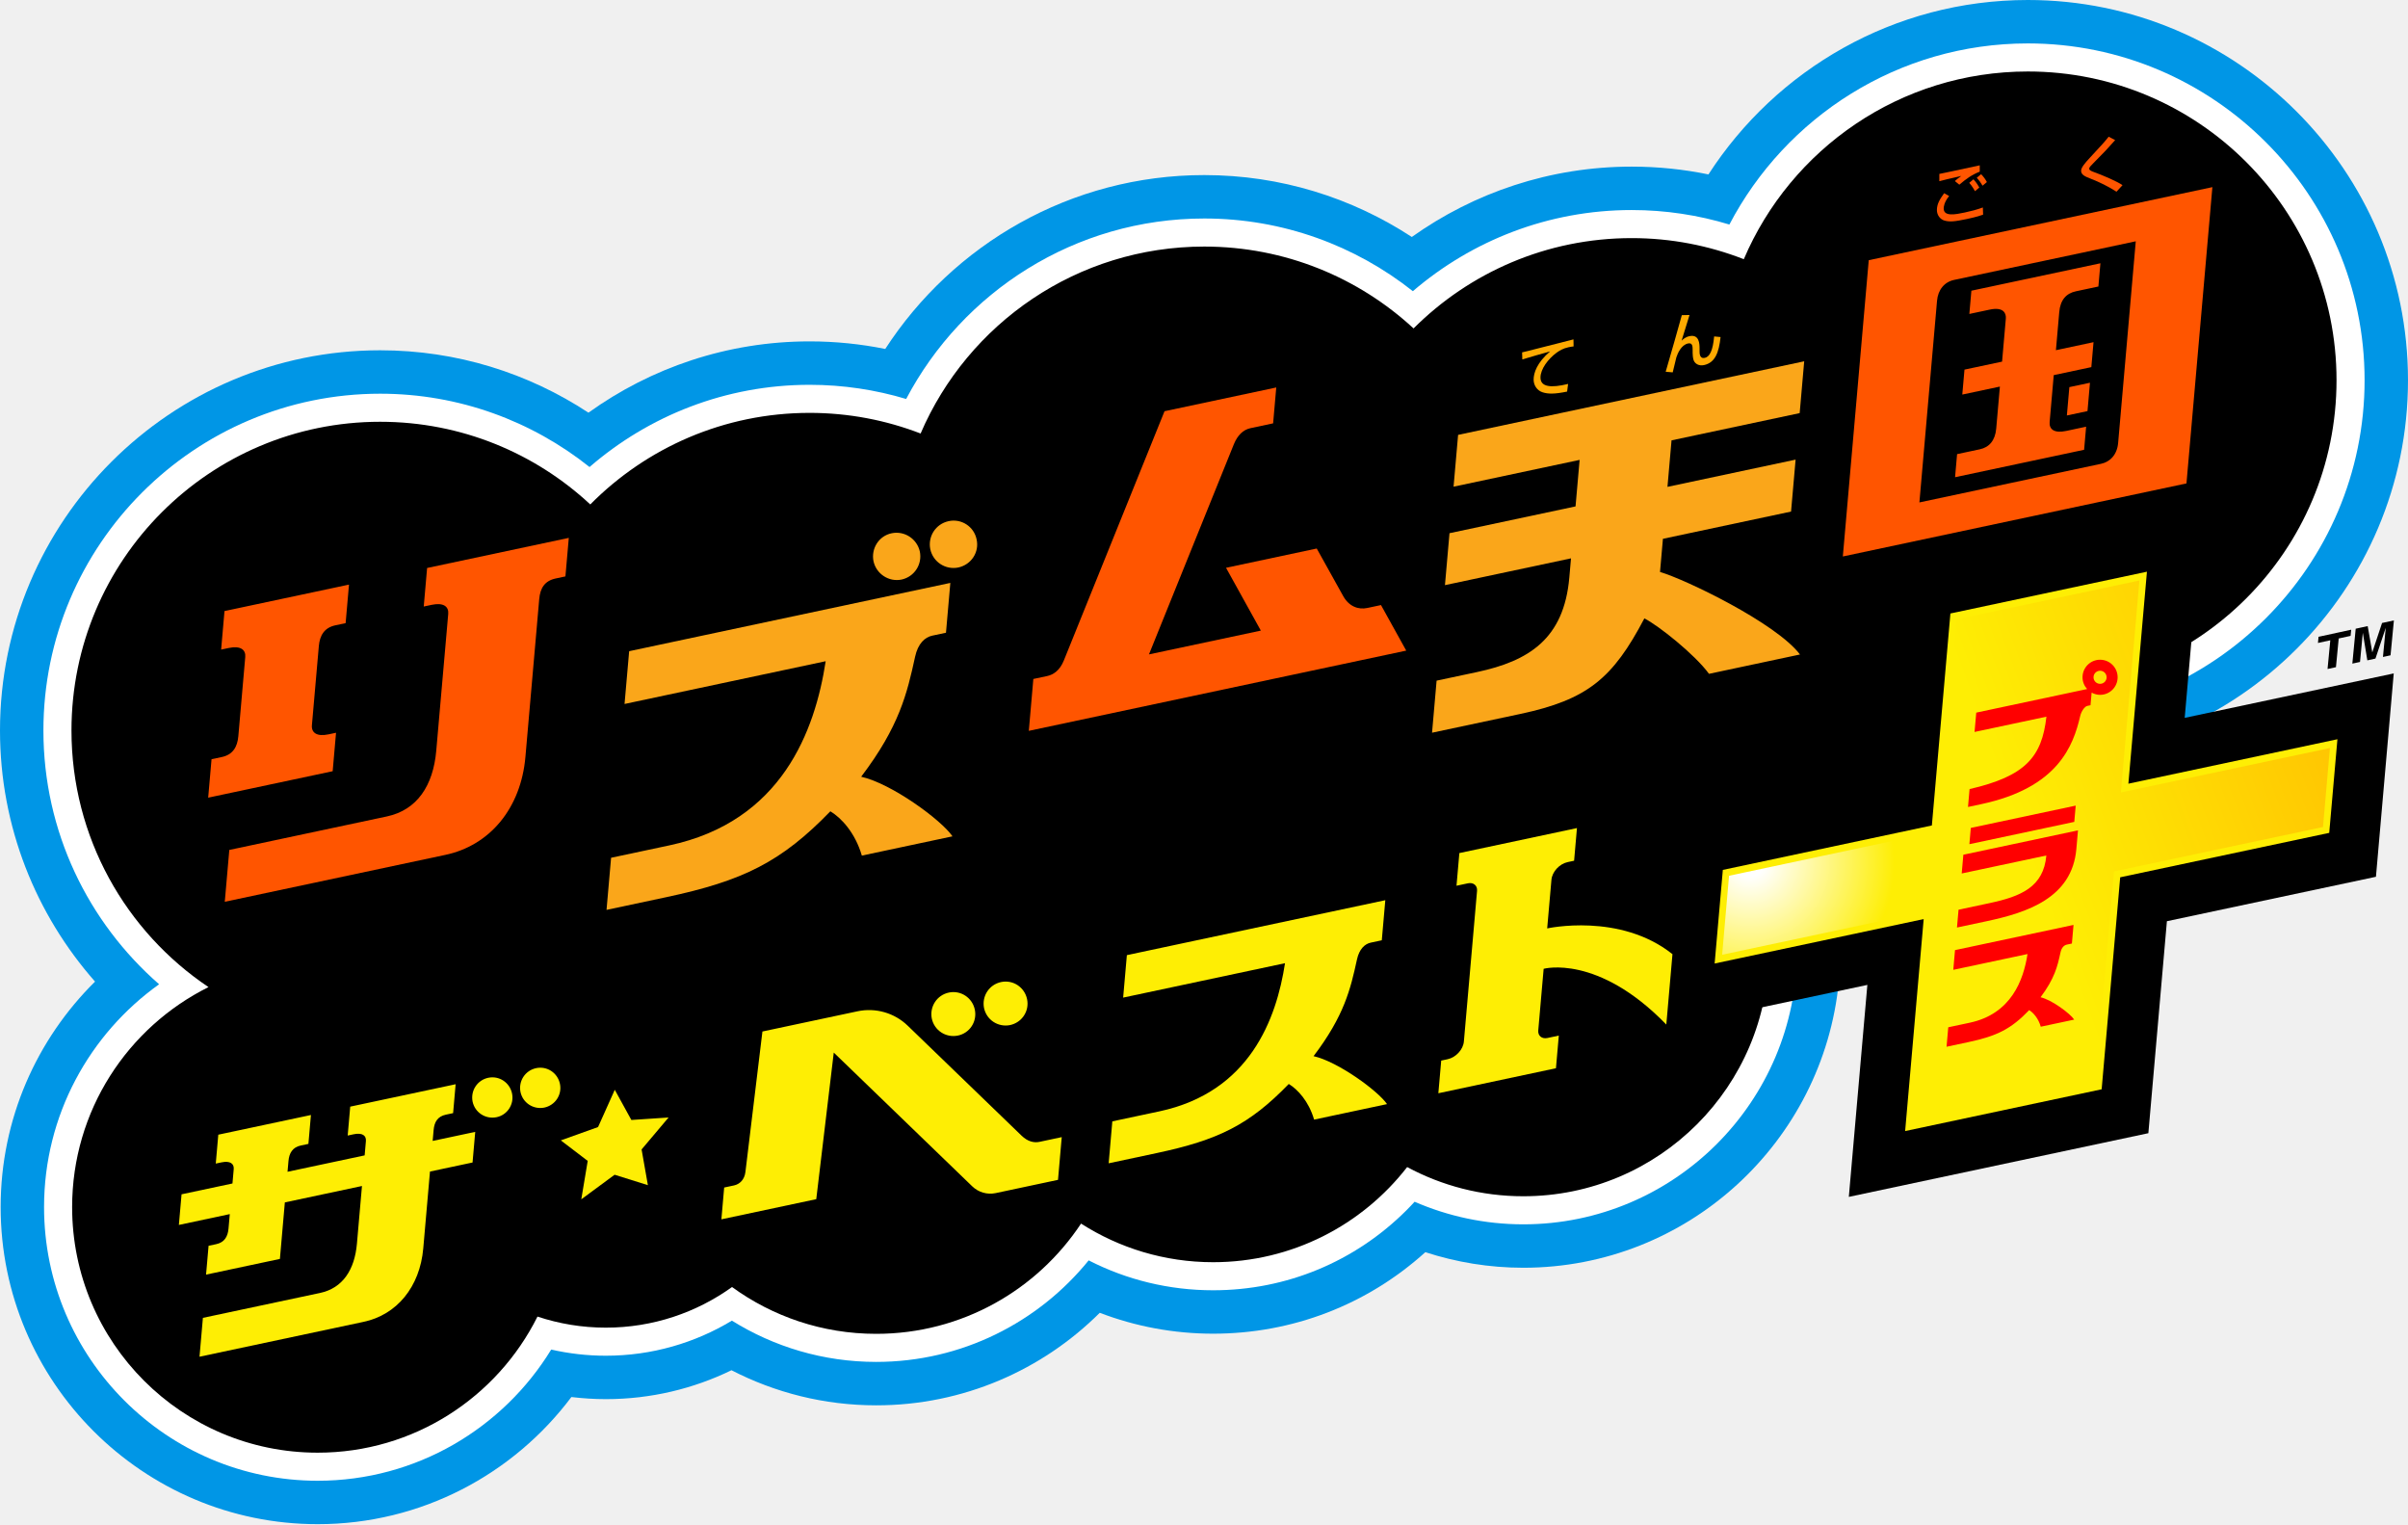
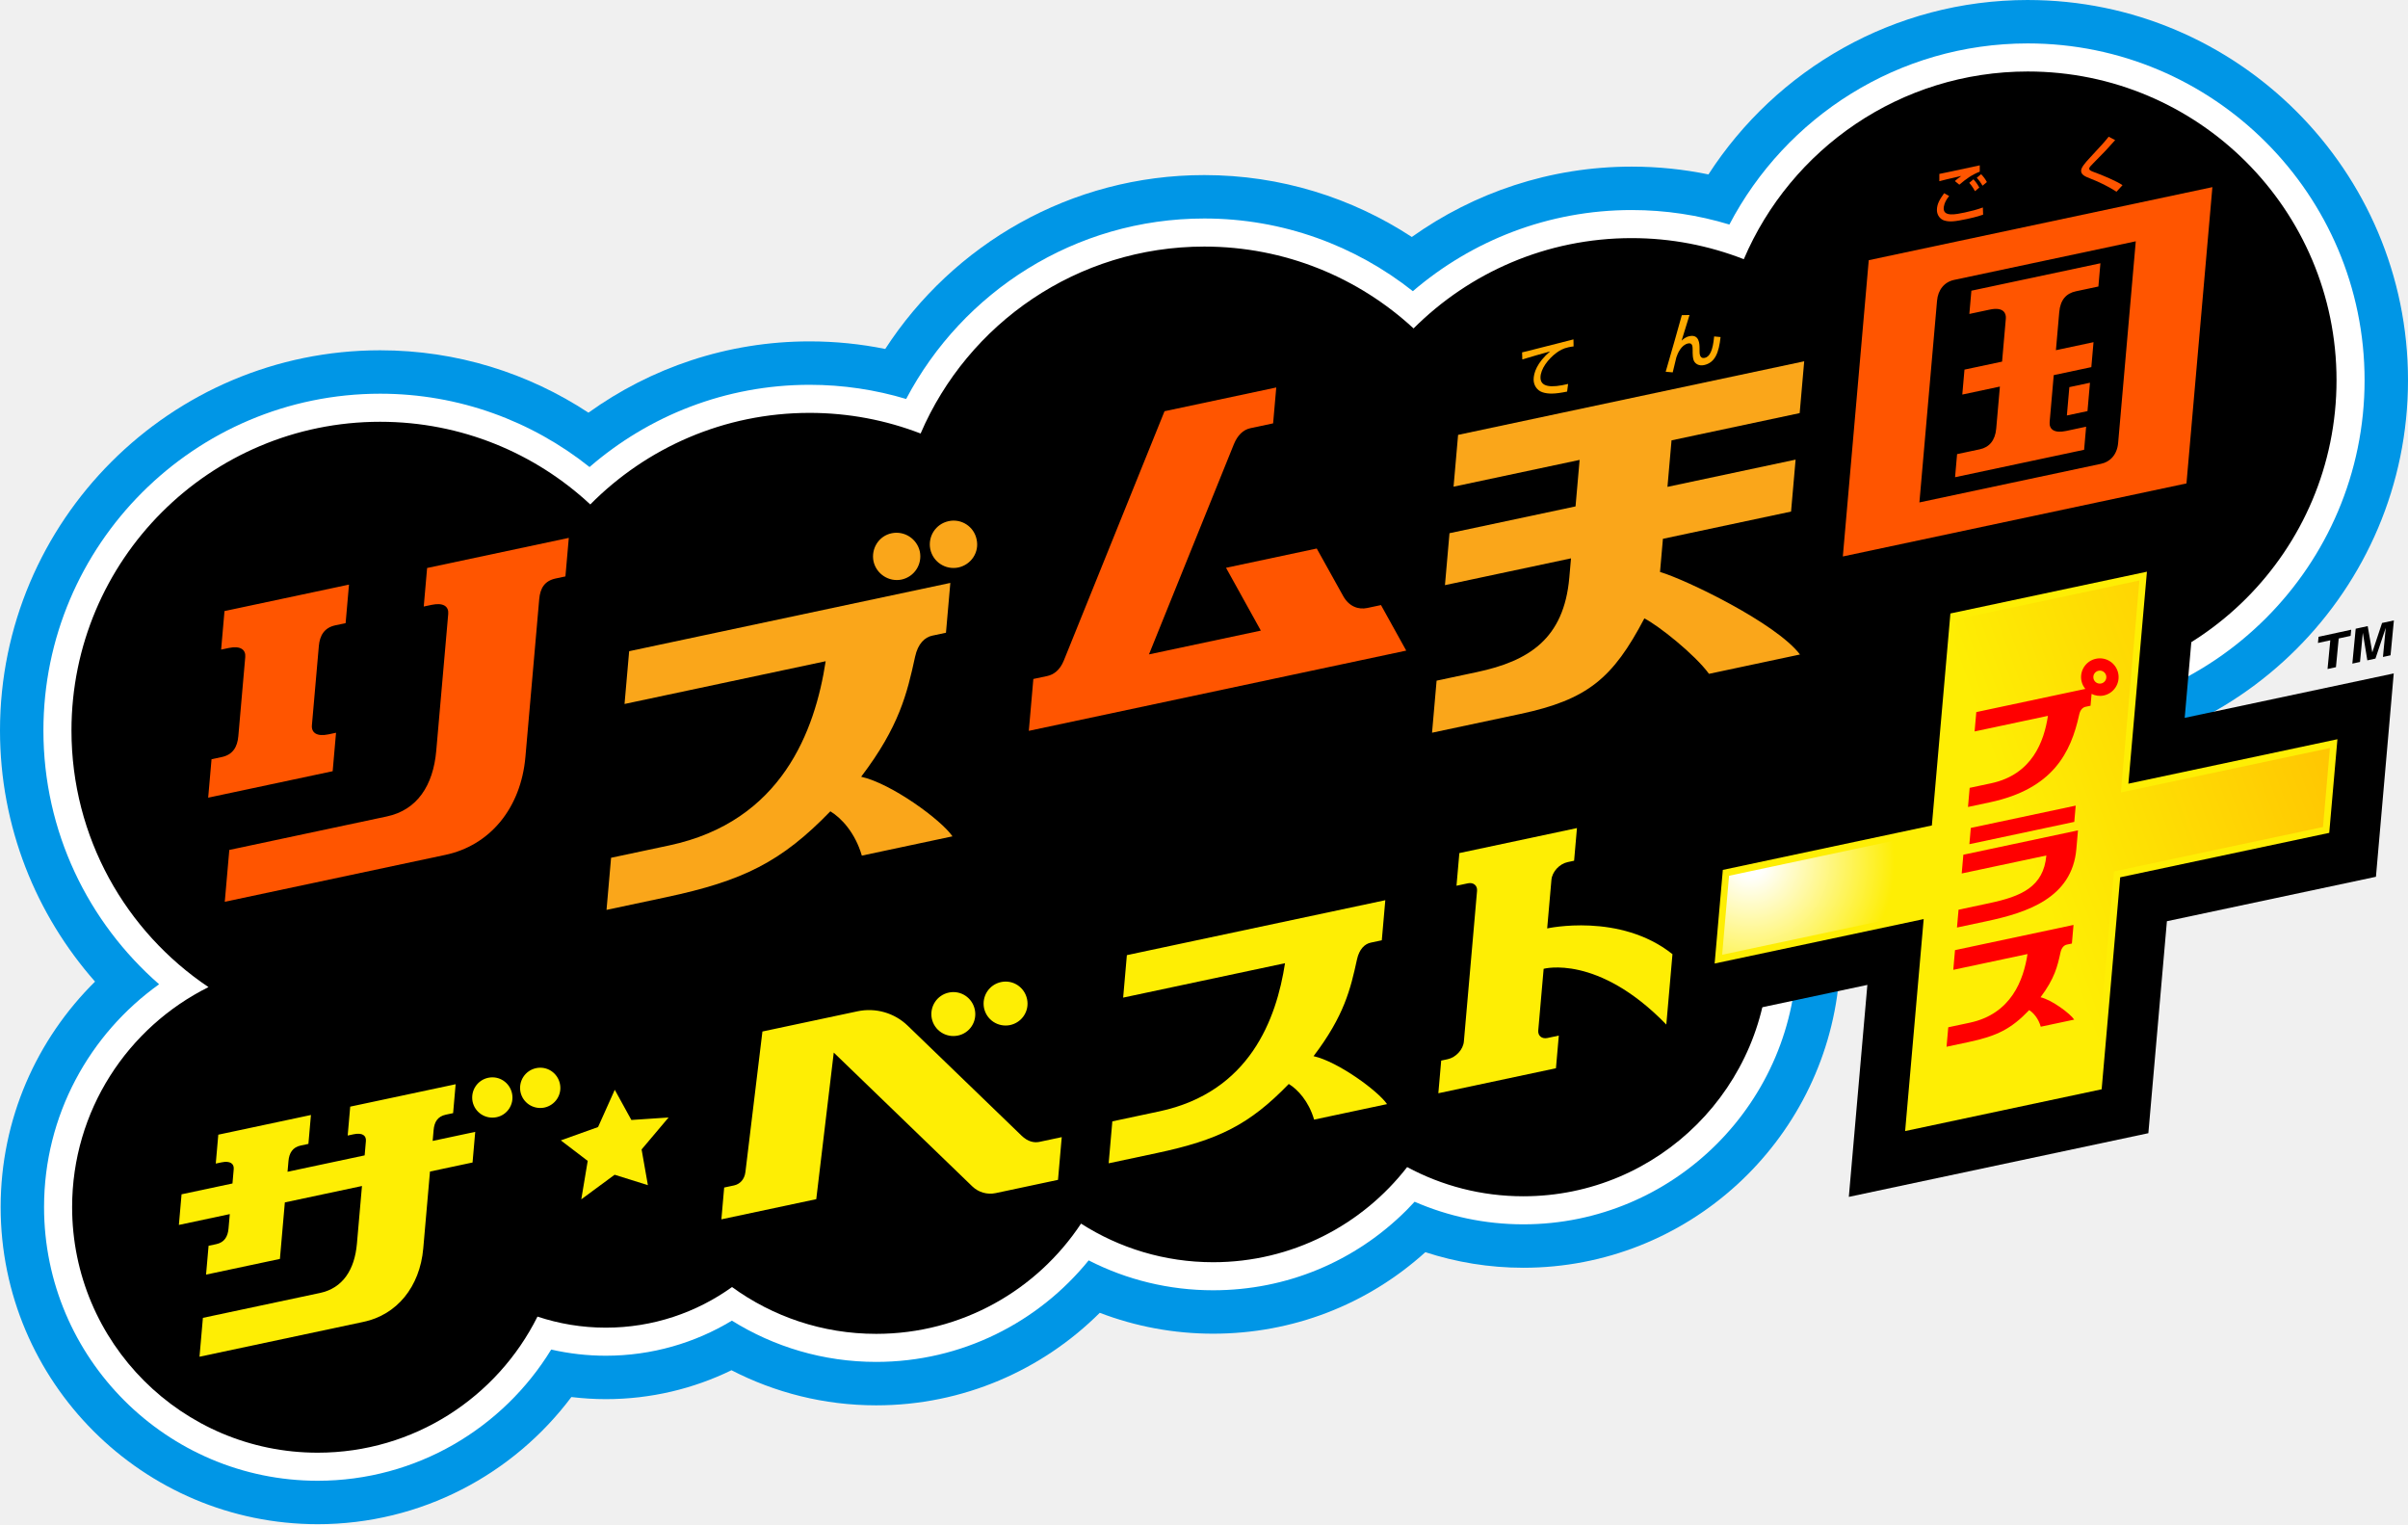
- <svg xmlns="http://www.w3.org/2000/svg" version="1.1" id="svg2" width="666.667" height="421.904" viewBox="0 0 666.667 421.904">
-   <defs id="defs6">
-     <clipPath clipPathUnits="userSpaceOnUse" id="clipPath16">
-       <path d="M 0,316.428 H 500 V 0 H 0 Z" id="path14" />
-     </clipPath>
-     <linearGradient x1="0" y1="0" x2="1" y2="0" gradientUnits="userSpaceOnUse" gradientTransform="matrix(125.2292,45.5797,45.5797,-125.2292,358.0735,116.8861)" spreadMethod="pad" id="linearGradient56">
-       <stop style="stop-opacity:1;stop-color:#feee04" offset="0" id="stop50" />
-       <stop style="stop-opacity:1;stop-color:#feee04" offset="0.5" id="stop52" />
-       <stop style="stop-opacity:1;stop-color:#ffc602" offset="1" id="stop54" />
-     </linearGradient>
-     <radialGradient fx="0" fy="0" cx="0" cy="0" r="1" gradientUnits="userSpaceOnUse" gradientTransform="matrix(30,0,0,-30,363.4003,137.5111)" spreadMethod="pad" id="radialGradient78">
-       <stop style="stop-opacity:1;stop-color:#ffffff" offset="0" id="stop72" />
-       <stop style="stop-opacity:1;stop-color:#ffffff" offset="0.1" id="stop74" />
-       <stop style="stop-opacity:1;stop-color:#feee04" offset="1" id="stop76" />
-     </radialGradient>
-     <clipPath clipPathUnits="userSpaceOnUse" id="clipPath88">
-       <path d="M 0,316.428 H 500 V 0 H 0 Z" id="path86" />
-     </clipPath>
-     <clipPath clipPathUnits="userSpaceOnUse" id="clipPath22">
-       <path d="M 0,316.428 H 500 V 0 H 0 Z" transform="translate(-198.8557,-101.4279)" id="path22" />
-     </clipPath>
-   </defs>
-   <g id="g8" transform="matrix(1.333333,0,0,-1.333333,0,421.904)">
-     <g id="g10">
-       <g id="g12" clip-path="url(#clipPath16)">
-         <g id="g18" transform="translate(421.0642,316.4279)">
-           <path d="m 0,0 c -27.788,0 -52.25,-14.446 -66.32,-36.21 -5.148,1.06 -10.478,1.618 -15.935,1.618 -17.005,0 -32.758,-5.423 -45.658,-14.605 -12.399,8.112 -27.198,12.849 -43.09,12.849 -27.741,0 -52.167,-14.397 -66.248,-36.098 -5.075,1.028 -10.323,1.572 -15.696,1.572 -17.125,0 -32.981,-5.499 -45.931,-14.8 -12.432,8.177 -27.29,12.952 -43.25,12.952 -43.525,0 -78.936,-35.41 -78.936,-78.936 0,-19.967 7.466,-38.213 19.735,-52.129 -12.091,-11.942 -19.6,-28.514 -19.6,-46.811 0,-36.298 29.531,-65.83 65.83,-65.83 21.519,0 40.658,10.381 52.678,26.395 2.356,-0.279 4.739,-0.437 7.149,-0.437 9.349,0 18.202,2.16 26.093,6 9.014,-4.645 19.223,-7.285 30.043,-7.285 18.1,0 34.516,7.345 46.428,19.21 7.418,-2.837 15.364,-4.337 23.543,-4.337 16.437,0 31.953,5.986 44.063,16.923 6.412,-2.089 13.246,-3.233 20.345,-3.233 34.141,0 62.288,26.128 65.514,59.437 19.37,8.05 34.082,25.094 38.923,45.891 0.107,0 0.213,-0.008 0.32,-0.008 43.525,0 78.936,35.411 78.936,78.936 C 78.936,-35.411 43.525,0 0,0" style="fill:#0096e6;fill-opacity:1;fill-rule:nonzero;stroke:none" id="path20" />
-         </g>
-         <g id="g22" transform="translate(421.0642,307.4142)">
-           <path d="m 0,0 c -26.899,0 -50.283,-15.278 -61.973,-37.602 -6.423,1.951 -13.231,3.01 -20.282,3.01 -17.337,0 -33.208,-6.357 -45.44,-16.844 -11.92,9.435 -26.961,15.088 -43.308,15.088 -26.845,0 -50.191,-15.215 -61.905,-37.467 -6.352,1.904 -13.076,2.94 -20.039,2.94 -17.462,0 -33.435,-6.448 -45.702,-17.069 -11.946,9.516 -27.055,15.222 -43.479,15.222 -38.555,0 -69.922,-31.367 -69.922,-69.922 0,-21.001 9.319,-39.854 24.024,-52.682 -14.445,-10.312 -23.89,-27.197 -23.89,-46.258 0,-31.329 25.488,-56.816 56.817,-56.816 20.499,0 38.495,10.914 48.488,27.235 3.679,-0.835 7.473,-1.277 11.339,-1.277 9.571,0 18.53,2.663 26.182,7.282 8.703,-5.423 18.966,-8.568 29.954,-8.568 17.796,0 33.7,8.231 44.126,21.079 7.905,-4.049 16.707,-6.205 25.845,-6.205 15.177,0 29.444,5.91 40.175,16.641 0.569,0.567 1.115,1.151 1.657,1.738 6.924,-3.01 14.556,-4.69 22.576,-4.69 31.328,0 56.816,25.488 56.816,56.817 0,0.017 -10e-4,0.034 -10e-4,0.051 21.636,6.571 37.844,25.725 40.067,48.908 2.587,-0.292 5.212,-0.456 7.875,-0.456 38.556,0 69.922,31.367 69.922,69.923 C 69.922,-31.367 38.556,0 0,0" style="fill:#ffffff;fill-opacity:1;fill-rule:nonzero;stroke:none" id="path24" />
-         </g>
-         <g id="g26" transform="translate(421.0642,301.5866)">
-           <path d="m 0,0 c -26.48,0 -49.206,-16.061 -58.978,-38.97 -7.218,2.816 -15.063,4.378 -23.277,4.378 -17.686,0 -33.698,-7.164 -45.295,-18.747 -11.423,10.543 -26.682,16.991 -43.453,16.991 -26.418,0 -49.096,-15.986 -58.906,-38.81 -7.152,2.757 -14.915,4.284 -23.038,4.284 -17.818,0 -33.932,-7.275 -45.549,-19.01 -11.442,10.643 -26.772,17.162 -43.632,17.162 -35.399,0 -64.095,-28.696 -64.095,-64.094 0,-22.205 11.295,-41.769 28.45,-53.271 -16.779,-8.347 -28.315,-25.657 -28.315,-45.67 0,-28.16 22.829,-50.988 50.989,-50.988 19.989,0 37.28,11.508 45.639,28.254 4.461,-1.482 9.228,-2.297 14.188,-2.297 9.781,0 18.826,3.132 26.208,8.434 8.406,-6.107 18.743,-9.718 29.928,-9.718 17.774,0 33.416,9.099 42.542,22.888 7.922,-5.066 17.328,-8.016 27.429,-8.016 16.387,0 30.957,7.739 40.285,19.751 7.183,-3.864 15.395,-6.06 24.123,-6.06 28.16,0 50.988,22.828 50.988,50.988 0,1.521 -0.079,3.021 -0.21,4.508 23.15,4.82 40.544,25.334 40.544,49.914 0,0.449 -0.022,0.893 -0.034,1.339 4.345,-0.929 8.848,-1.429 13.47,-1.429 35.398,0 64.094,28.696 64.094,64.094 C 64.095,-28.696 35.398,0 0,0" style="fill:#000000;fill-opacity:1;fill-rule:nonzero;stroke:none" id="path28" />
-         </g>
-         <g id="g30" transform="translate(453.6335,167.3947)">
-           <path d="m 0,0 3.85,44.009 -62.197,-13.22 -3.85,-44.009 -43.405,-9.226 -3.694,-42.218 43.405,9.226 -3.85,-44.009 62.197,13.22 3.85,44.01 43.405,9.226 3.693,42.217 z" style="fill:#000000;fill-opacity:1;fill-rule:nonzero;stroke:none" id="path32" />
-         </g>
-         <g id="g34" transform="translate(441.9412,153.7306)">
-           <path d="m 0,0 3.851,44.01 -40.806,-8.674 -3.851,-44.009 -43.404,-9.226 -1.701,-19.436 43.405,9.226 -3.85,-44.01 40.805,8.673 3.851,44.01 43.404,9.226 1.701,19.436 z" style="fill:#feee04;fill-opacity:1;fill-rule:nonzero;stroke:none" id="path36" />
-         </g>
+ <svg xmlns="http://www.w3.org/2000/svg" xmlns:xlink="http://www.w3.org/1999/xlink" version="1.1" id="Layer_1" x="0px" y="0px" viewBox="0 0 666.667 421.904" xml:space="preserve" width="666.667" height="421.904">
+   <defs id="defs47359" />
+   <style type="text/css" id="style47303">
+ 	.st0{fill:#0096E6;}
+ 	.st1{fill:#FFFFFF;}
+ 	.st2{fill:#FEEE04;}
+ 	.st3{fill:url(#SVGID_1_);}
+ 	.st4{clip-path:url(#SVGID_2_);fill:url(#SVGID_3_);}
+ 	.st5{fill:#FF0000;}
+ 	.st6{fill:#FF5500;}
+ 	.st7{fill:#FAA61A;}
+ 	.st8{fill:#FFAA00;}
+ </style>
+   <g id="Cloud_1_" transform="matrix(1.333333,0,0,1.333333,0,1.8666668e-4)">
+     <path id="Light_Blue_1_" class="st0" d="m 421.064,-2e-5 c -27.788,3.1e-4 -52.25,14.447 -66.32,36.21 -5.149,-1.06 -10.478,-1.618 -15.936,-1.618 -17.005,0 -32.757,5.423 -45.657,14.605 -12.4,-8.113 -27.199,-12.849 -43.091,-12.849 -27.741,0 -52.167,14.397 -66.248,36.098 -5.075,-1.028 -10.323,-1.572 -15.696,-1.572 -17.125,0 -32.98,5.499 -45.931,14.8 C 109.754,77.497 94.896,72.722 78.936,72.722 35.411,72.722 0,108.132 0,151.658 c 0,19.967 7.467,38.213 19.735,52.13 -12.091,11.943 -19.601,28.514 -19.601,46.811 0,36.298 29.531,65.83 65.83,65.83 21.519,0 40.659,-10.38 52.678,-26.395 2.356,0.279 4.74,0.437 7.149,0.437 9.35,0 18.203,-2.16 26.094,-6 9.014,4.645 19.223,7.285 30.043,7.285 18.101,0 34.517,-7.346 46.429,-19.209 7.418,2.837 15.363,4.337 23.543,4.336 16.437,0 31.953,-5.986 44.063,-16.922 6.411,2.089 13.245,3.233 20.345,3.233 34.141,0 62.288,-26.128 65.514,-59.437 19.37,-8.05 34.082,-25.094 38.923,-45.891 0.107,4.3e-4 0.213,0.008 0.321,0.008 43.525,0 78.936,-35.411 78.936,-78.936 0,-43.525 -35.41,-78.936 -78.936,-78.936 z" />
+     <path id="White_1_" class="st1" d="m 421.064,9.014 c -26.899,6.7e-4 -50.283,15.278 -61.973,37.602 -6.423,-1.951 -13.23,-3.01 -20.282,-3.01 -17.337,0 -33.208,6.357 -45.44,16.844 -11.92,-9.434 -26.961,-15.088 -43.308,-15.088 -26.845,0 -50.191,15.215 -61.905,37.467 -6.352,-1.904 -13.076,-2.941 -20.039,-2.941 -17.461,0 -33.435,6.448 -45.702,17.07 -11.946,-9.516 -27.055,-15.222 -43.479,-15.222 -38.555,0 -69.922,31.367 -69.922,69.922 0,21.001 9.319,39.854 24.024,52.682 -14.445,10.312 -23.89,27.198 -23.89,46.258 0,31.328 25.488,56.816 56.816,56.816 20.499,0 38.495,-10.915 48.488,-27.236 3.679,0.835 7.474,1.278 11.338,1.278 9.571,0 18.531,-2.663 26.183,-7.282 8.703,5.423 18.966,8.567 29.954,8.567 17.796,0 33.7,-8.23 44.126,-21.078 7.906,4.048 16.708,6.205 25.846,6.205 15.176,0 29.444,-5.91 40.175,-16.641 0.568,-0.568 1.115,-1.151 1.656,-1.739 6.925,3.011 14.556,4.69 22.576,4.69 31.328,0 56.816,-25.488 56.816,-56.816 0,-0.017 -10e-4,-0.034 -10e-4,-0.051 21.637,-6.572 37.845,-25.725 40.067,-48.908 2.587,0.291 5.212,0.456 7.875,0.456 38.556,0 69.922,-31.367 69.922,-69.922 0,-38.555 -31.366,-69.922 -69.922,-69.922 z" />
+     <path id="Black_1_" d="m 421.065,14.842 c -26.48,6e-5 -49.206,16.06 -58.978,38.97 -7.218,-2.816 -15.063,-4.378 -23.277,-4.378 -17.686,0 -33.698,7.164 -45.295,18.747 -11.423,-10.543 -26.683,-16.991 -43.453,-16.991 -26.418,6e-5 -49.096,15.986 -58.906,38.81 -7.152,-2.757 -14.915,-4.284 -23.039,-4.284 -17.817,0 -33.931,7.275 -45.548,19.01 -11.443,-10.643 -26.773,-17.162 -43.633,-17.162 -35.399,0 -64.095,28.696 -64.095,64.095 0,22.205 11.295,41.769 28.449,53.271 -16.779,8.347 -28.315,25.657 -28.315,45.67 6e-5,28.16 22.829,50.989 50.989,50.989 19.989,-6e-5 37.28,-11.508 45.639,-28.254 4.462,1.482 9.229,2.297 14.188,2.297 9.782,0 18.826,-3.132 26.208,-8.433 8.406,6.107 18.743,9.718 29.928,9.718 17.774,-6e-5 33.416,-9.1 42.543,-22.889 7.922,5.067 17.328,8.016 27.429,8.016 16.386,0 30.957,-7.739 40.285,-19.751 7.182,3.864 15.395,6.061 24.122,6.061 28.16,0 50.989,-22.828 50.989,-50.989 0,-1.52 -0.079,-3.021 -0.21,-4.508 23.15,-4.82 40.544,-25.334 40.544,-49.914 0,-0.449 -0.022,-0.893 -0.034,-1.339 4.344,0.929 8.847,1.429 13.469,1.429 35.398,-6e-5 64.095,-28.696 64.095,-64.095 -7e-5,-35.398 -28.696,-64.095 -64.095,-64.095 z" />
+   </g>
+   <g id="_xFF0B__3_" transform="matrix(1.333333,0,0,1.333333,0,1.8666668e-4)">
+     <g id="_xFF0B__4_">
+       <polygon points="391.437,162.254 348.031,171.48 344.338,213.697 387.743,204.471 383.893,248.48 446.089,235.26 449.94,191.251 493.344,182.025 497.038,139.808 453.633,149.033 457.483,105.024 395.287,118.244 " id="polygon47309" />
+       <polygon class="st2" points="401.135,171.371 357.731,180.597 356.03,200.033 399.435,190.807 395.585,234.817 436.39,226.143 440.241,182.133 483.646,172.907 485.346,153.471 441.941,162.697 445.791,118.688 404.986,127.361 " id="polygon47311" />
+       <linearGradient id="SVGID_1_" gradientUnits="userSpaceOnUse" x1="358.045" y1="199.57" x2="483.274" y2="153.99" gradientTransform="translate(0.0289,-0.02789)">
+         <stop offset="0.5" style="stop-color:#FEEE04" id="stop47313" />
+         <stop offset="1" style="stop-color:#FFC602" id="stop47315" />
+       </linearGradient>
+       <polygon class="st3" points="402.429,172.587 359.024,181.813 357.589,198.211 400.994,188.985 397.144,232.995 435.097,224.928 438.947,180.918 482.352,171.692 483.787,155.293 440.382,164.519 444.232,120.51 406.279,128.577 " id="polygon47318" style="fill:url(#SVGID_1_)" />
+       <g id="g47333">
+         <defs id="defs47321">
+           <polygon id="SVGID_6_" points="402.429,172.587 359.024,181.812 357.589,198.211 400.994,188.985 " />
+         </defs>
+         <clipPath id="SVGID_2_">
+           <use xlink:href="#SVGID_6_" style="overflow:visible" id="use47323" />
+         </clipPath>
+         <radialGradient id="SVGID_3_" cx="357.35" cy="164.834" r="33.786" gradientTransform="matrix(0.88794,0,0,0.88794,46.09547,32.55471)" gradientUnits="userSpaceOnUse">
+           <stop offset="0.1" style="stop-color:#FFFFFF" id="stop47326" />
+           <stop offset="1" style="stop-color:#FEEE04" id="stop47328" />
+         </radialGradient>
+         <circle class="st4" cx="364.919" cy="180.854" r="30" clip-path="url(#SVGID_2_)" id="circle47331" style="fill:url(#SVGID_3_)" />
      </g>
    </g>
-     <g id="g38">
-       <g id="g40">
-         <g id="g46">
-           <g id="g48">
-             <path d="m 406.279,187.852 -3.85,-44.01 -43.406,-9.226 -1.434,-16.399 43.405,9.226 -3.85,-44.009 37.954,8.066 3.849,44.01 43.405,9.226 1.435,16.399 -43.405,-9.226 3.85,44.009 z" style="fill:url(#linearGradient56);stroke:none" id="path58" />
-           </g>
-         </g>
-       </g>
-     </g>
-     <g id="g60">
-       <g id="g62">
-         <g id="g68">
-           <g id="g70">
-             <path d="m 359.023,134.616 -1.434,-16.399 35.704,7.589 c 1.026,2.982 1.596,6.178 1.625,9.506 v 0 c 0.021,2.33 -0.225,4.601 -0.709,6.782 v 0 z" style="fill:url(#radialGradient78);stroke:none" id="path80" />
-           </g>
-         </g>
-       </g>
-     </g>
-     <g id="g82">
-       <g id="g84" clip-path="url(#clipPath88)">
-         <g id="g90" transform="translate(405.5828,115.0846)">
-           <path d="M 0,0 15.411,3.276 C 14.594,-2.092 12.048,-9.144 3.42,-10.978 l -4.463,-0.948 -0.353,-4.041 4.561,0.97 c 5.905,1.255 8.831,2.711 12.592,6.63 0.838,-0.511 1.902,-1.671 2.408,-3.442 l 6.945,1.476 c -0.847,1.27 -4.673,4.114 -6.991,4.641 2.935,3.897 3.527,6.463 4.141,9.293 0.218,1.024 0.752,1.515 1.317,1.636 L 24.629,5.46 24.967,9.324 0.358,4.093 Z" style="fill:#ff0000;fill-opacity:1;fill-rule:nonzero;stroke:none" id="path92" />
-         </g>
-         <g id="g94" transform="translate(431.4753,144.0392)">
-           <path d="m 0,0 -23.802,-5.059 -0.341,-3.892 17.573,3.735 c -0.573,-6.542 -5.266,-8.502 -11.815,-9.893 l -6.416,-1.364 -0.323,-3.697 6.173,1.312 c 8.354,1.776 17.722,4.816 18.61,14.966 z m -0.768,1.761 -21.781,-4.63 0.296,3.378 21.781,4.629 z" style="fill:#ff0000;fill-opacity:1;fill-rule:nonzero;stroke:none" id="path96" />
-         </g>
-         <g id="g98" transform="translate(436.0515,174.4591)">
-           <path d="m 0,0 c -0.751,0.007 -1.354,0.621 -1.347,1.372 0.006,0.75 0.62,1.354 1.371,1.347 C 0.774,2.712 1.378,2.099 1.371,1.348 1.365,0.597 0.751,-0.006 0,0 m 0.044,5.004 c -2.013,0.018 -3.659,-1.6 -3.677,-3.613 -0.008,-0.954 0.36,-1.819 0.955,-2.474 l -23.022,-4.894 -0.351,-4.012 14.922,3.172 c -0.938,-8.356 -4.331,-12.35 -15.959,-15.031 l -0.325,-3.713 2.716,0.577 c 15.975,3.396 19.147,12.125 20.57,18.261 0.234,1.012 0.917,2.019 1.482,2.14 l 0.671,0.143 0.231,2.624 c 0.514,-0.285 1.095,-0.464 1.723,-0.469 2.013,-0.018 3.66,1.6 3.677,3.613 0.018,2.013 -1.6,3.659 -3.613,3.676" style="fill:#ff0000;fill-opacity:1;fill-rule:nonzero;stroke:none" id="path100" />
-         </g>
-         <g id="g102" transform="translate(345.9958,103.7243)">
-           <path d="m 0,0 1.278,14.612 c -10.9,8.697 -26.014,5.346 -26.014,5.346 l 0.883,10.094 c 0.145,1.662 1.654,3.309 3.376,3.675 l 1.33,0.283 0.593,6.781 -24.418,-5.19 -0.593,-6.782 2.361,0.503 c 1.155,0.245 2.002,-0.462 1.905,-1.565 l -2.736,-31.279 c -0.146,-1.663 -1.654,-3.309 -3.377,-3.675 l -1.329,-0.283 -0.594,-6.781 24.419,5.191 0.593,6.78 -2.362,-0.502 c -1.155,-0.245 -2.001,0.462 -1.905,1.565 l 1.12,12.801 c 0,0 11.23,3.11 25.47,-11.574" style="fill:#feee04;fill-opacity:1;fill-rule:nonzero;stroke:none" id="path104" />
-         </g>
-         <g id="g106" transform="translate(272.7478,97.1632)">
-           <path d="m 0,0 c 6.391,8.409 7.676,13.939 9.009,20.038 0.473,2.207 1.636,3.268 2.869,3.53 l 2.292,0.487 0.729,8.323 -53.662,-11.406 -0.772,-8.817 33.607,7.144 C -7.699,7.733 -13.236,-7.469 -32.049,-11.468 l -9.733,-2.069 -0.762,-8.705 9.949,2.115 c 12.877,2.736 19.255,5.891 27.448,14.351 1.828,-1.095 4.153,-3.587 5.261,-7.399 l 15.145,3.219 C 13.406,-7.225 5.054,-1.122 0,0" style="fill:#feee04;fill-opacity:1;fill-rule:nonzero;stroke:none" id="path108" />
-         </g>
-         <g id="g110" transform="translate(220.2039,80.9762)">
-           <path id="path21" d="M 0,0 C 2.477,0.48 4.075,2.903 3.559,5.381 3.043,7.858 0.656,9.456 -1.822,8.94 -4.299,8.424 -5.861,6.036 -5.381,3.559 -4.865,1.082 -2.477,-0.48 0,0 m 10.848,2.182 c 2.478,0.516 4.075,2.903 3.56,5.381 -0.516,2.478 -2.904,4.075 -5.382,3.56 C 6.549,10.606 4.987,8.219 5.467,5.741 5.983,3.264 8.371,1.702 10.848,2.182 m 10.757,-23.258 -0.775,-8.87 -12.933,-2.749 c -1.753,-0.372 -3.577,0.151 -4.867,1.396 l -28.762,27.776 -3.635,-30.431 -19.699,-4.187 0.578,6.603 2.019,0.429 c 1.209,0.254 2.2,1.196 2.394,2.801 l 3.529,29.161 19.739,4.195 c 3.758,0.799 7.667,-0.322 10.431,-2.99 l 23.644,-22.833 c 1.298,-1.255 2.612,-1.517 3.723,-1.281 z" style="fill:#feee04;fill-opacity:1;fill-rule:nonzero;stroke:none" transform="translate(-21.3479,20.45201)" clip-path="url(#clipPath22)" />
-         </g>
-         <g id="g114" transform="translate(138.8254,84.4342)">
-           <path d="m 0,0 -7.729,-0.52 -3.444,6.267 -3.47,-7.737 -7.732,-2.766 5.583,-4.261 -1.334,-7.977 6.921,5.103 6.908,-2.164 -1.307,7.416 z" style="fill:#feee04;fill-opacity:1;fill-rule:nonzero;stroke:none" id="path116" />
-         </g>
-         <g id="g118" transform="translate(101.3884,92.6759)">
-           <path d="m 0,0 c -2.271,-0.473 -3.704,-2.662 -3.263,-4.933 0.472,-2.271 2.662,-3.703 4.933,-3.263 2.271,0.44 3.736,2.662 3.263,4.933 C 4.46,-0.992 2.271,0.473 0,0 M 14.878,-1.262 C 14.405,1.009 12.216,2.474 9.945,2.001 7.674,1.528 6.242,-0.661 6.682,-2.932 c 0.473,-2.272 2.662,-3.704 4.933,-3.263 2.272,0.473 3.737,2.661 3.263,4.933 m -26.428,-11.849 8.838,1.878 -0.556,-6.358 -8.838,-1.879 -1.396,-15.953 c -0.703,-8.034 -5.523,-13.813 -12.414,-15.254 l -34.047,-7.237 0.706,8.07 24.348,5.175 c 4.678,1.001 7.158,4.798 7.633,10.222 l 1.047,11.976 -16.013,-3.404 -1.027,-11.733 -15.334,-3.26 0.524,5.987 1.583,0.337 c 1.704,0.361 2.412,1.563 2.558,3.236 l 0.263,3.003 -10.572,-2.247 0.557,6.358 10.571,2.247 0.26,2.97 c 0.098,1.126 -0.717,1.801 -2.558,1.41 l -1.168,-0.248 0.524,5.998 19.235,4.088 -0.525,-5.998 -1.579,-0.336 c -1.708,-0.363 -2.416,-1.568 -2.561,-3.225 l -0.195,-2.229 16.014,3.404 0.26,2.972 c 0.099,1.127 -0.722,1.798 -2.561,1.407 l -1.221,-0.26 0.525,5.999 21.89,4.653 -0.525,-5.998 -1.497,-0.319 c -1.727,-0.367 -2.405,-1.518 -2.553,-3.215 z" style="fill:#feee04;fill-opacity:1;fill-rule:nonzero;stroke:none" id="path120" />
-         </g>
-         <g id="g122" transform="translate(443.4744,266.3346)">
-           <path d="m 0,0 -37.71,-8.016 c -2.027,-0.424 -3.355,-2.052 -3.554,-4.317 l -3.664,-41.879 37.711,8.015 c 1.874,0.388 3.341,1.892 3.554,4.318 z m 15.908,11.242 -5.382,-61.509 -71.352,-15.167 5.381,61.51 z m -26.216,-49.733 -4.166,-0.886 c -2.433,-0.517 -3.545,0.328 -3.411,1.86 l 0.852,9.732 7.807,1.66 0.454,5.179 -7.808,-1.66 0.693,7.927 c 0.221,2.515 1.449,3.87 3.448,4.296 l 4.677,0.994 0.422,4.825 -26.795,-5.695 -0.422,-4.825 4.218,0.896 c 2.949,0.627 3.451,-0.824 3.36,-1.86 l -0.782,-8.934 -7.806,-1.66 -0.454,-5.179 7.807,1.659 -0.763,-8.724 c -0.217,-2.482 -1.463,-3.885 -3.395,-4.295 l -4.731,-1.006 -0.419,-4.793 26.794,5.695 z m -3.483,8.215 4.281,0.91 -0.514,-5.885 -4.283,-0.91 z" style="fill:#ff5500;fill-opacity:1;fill-rule:nonzero;stroke:none" id="path124" />
-         </g>
-         <g id="g126" transform="translate(434.7351,280.7253)">
-           <path d="m 0,0 c -0.365,0.133 -0.933,0.342 -0.933,0.672 0,0.277 0.253,0.542 0.871,1.161 2.461,2.487 2.74,2.771 4.52,4.784 L 3.109,7.319 C 2.225,6.208 1.885,5.833 -0.666,3.089 -1.979,1.676 -2.61,0.882 -2.611,0.236 c -10e-4,-0.843 0.908,-1.205 1.929,-1.607 1.904,-0.742 3.719,-1.636 5.42,-2.724 l 1.25,1.36 C 4.842,-1.95 1.854,-0.661 0,0" style="fill:#ff5500;fill-opacity:1;fill-rule:nonzero;stroke:none" id="path128" />
-         </g>
-         <g id="g130" transform="translate(405.9138,278.8385)">
-           <path d="M 0,0 0.922,-0.754 C 2.408,0.512 3.549,1.317 5.164,1.955 L 5.165,3.267 C 4.345,3.093 0.297,2.219 -0.612,2.026 -1.253,1.89 -2.842,1.552 -3.227,1.483 L -3.228,-0.03 c 0.82,0.228 1.922,0.489 4.562,1.091 C 0.5,0.455 0.41,0.382 0,0 m 2.058,-6.525 c -1.923,-0.409 -4.382,-0.904 -4.381,0.837 10e-4,0.281 0.053,1.27 1.13,2.583 l -1.037,0.583 c -0.936,-1.297 -1.501,-2.261 -1.502,-3.492 -10e-4,-1.059 0.677,-1.932 1.561,-2.186 1.089,-0.317 2.178,-0.206 4.7,0.33 1.987,0.422 2.883,0.733 3.331,0.895 l -0.049,1.49 C 4.568,-5.937 3.313,-6.258 2.058,-6.525 m 3.693,5.565 0.896,0.753 C 6.378,0.312 5.956,0.918 5.445,1.425 L 4.548,0.686 C 5.047,0.136 5.303,-0.211 5.751,-0.96 M 3.855,0.365 c 0.666,-0.702 1.101,-1.494 1.216,-1.71 L 4.174,-2.098 c -0.576,1.042 -0.986,1.491 -1.19,1.728 z" style="fill:#ff5500;fill-opacity:1;fill-rule:nonzero;stroke:none" id="path132" />
-         </g>
-         <g id="g134" transform="translate(344.6887,197.6828)">
-           <path d="m 0,0 0.603,6.885 26.606,5.656 0.944,10.784 -26.607,-5.656 0.845,9.656 26.607,5.656 0.94,10.757 -71.865,-15.276 -0.941,-10.757 26.173,5.564 -0.845,-9.657 -26.173,-5.563 -0.944,-10.784 26.174,5.564 -0.349,-3.988 c -1.117,-12.77 -8.447,-17.334 -19.171,-19.621 l -8.388,-1.783 -0.946,-10.808 18.268,3.883 c 14.03,2.976 19.272,7.398 25.819,19.851 2.868,-1.441 10.475,-7.469 13.421,-11.51 l 18.893,4.016 C 24.09,-10.574 5.158,-1.487 0,0" style="fill:#faa61a;fill-opacity:1;fill-rule:nonzero;stroke:none" id="path136" />
-         </g>
-         <g id="g138" transform="translate(355.928,246.5822)">
-           <path d="m 0,0 c -0.272,-2.98 -0.935,-4.237 -1.952,-4.453 -1.08,-0.23 -1.078,0.98 -1.077,1.365 l 10e-4,0.571 c 10e-4,0.957 -0.046,3.006 -2.092,2.572 -0.864,-0.184 -1.36,-0.662 -1.64,-0.934 0.218,0.764 1.392,4.48 1.648,5.332 l -1.6,-0.035 c -0.563,-2.006 -2.353,-8.404 -3.35,-11.751 l 1.46,-0.127 c 0.09,0.377 0.73,3.051 0.756,3.122 0.268,0.801 0.996,2.576 2.432,2.881 0.953,0.203 0.952,-0.66 0.95,-1.511 l -10e-4,-0.451 c 0,-0.293 0.037,-1.082 0.213,-1.536 0.279,-0.724 1.091,-1.216 2.133,-0.995 2.338,0.497 3.104,2.613 3.453,5.822 z" style="fill:#ffaa00;fill-opacity:1;fill-rule:nonzero;stroke:none" id="path140" />
-         </g>
-         <g id="g142" transform="translate(323.2097,243.2033)">
-           <path d="M 0,0 C 0.583,0.421 1.338,0.893 2.453,1.13 2.986,1.243 3.271,1.278 3.531,1.307 L 3.509,2.765 C 2.232,2.442 -3.454,1 -4.52,0.723 -5.374,0.502 -6.304,0.252 -7.158,0.071 l 0.046,-1.466 c 1.921,0.576 3.841,1.14 5.774,1.667 -2.766,-2.349 -3.425,-4.509 -3.428,-5.843 -0.002,-1.205 0.726,-2.28 1.84,-2.639 1.127,-0.369 2.451,-0.411 5.115,0.142 L 2.39,-6.484 C -1.178,-7.359 -3.345,-7.121 -3.341,-5.151 -3.338,-3.403 -1.761,-1.294 0,0" style="fill:#ffaa00;fill-opacity:1;fill-rule:nonzero;stroke:none" id="path144" />
-         </g>
-         <g id="g146" transform="translate(286.7507,190.8122)">
-           <path d="m 0,0 -2.841,-0.604 c -1.859,-0.4 -3.805,0.313 -5.003,2.465 l -5.496,9.879 -18.835,-4.003 7.228,-13.04 -23.231,-4.938 17.613,43.593 c 0.769,1.905 1.941,3.038 3.44,3.368 l 4.727,1.005 0.651,7.449 -23.2,-4.931 -20.912,-51.76 c -0.81,-2.005 -2.118,-2.932 -3.449,-3.215 l -2.877,-0.611 -0.941,-10.769 78.367,16.657 z" style="fill:#ff5500;fill-opacity:1;fill-rule:nonzero;stroke:none" id="path148" />
-         </g>
-         <g id="g150" transform="translate(202.7854,204.4381)">
-           <path d="m 0,0 c -0.535,2.686 -3.184,4.383 -5.824,3.793 -2.69,-0.585 -4.332,-3.188 -3.794,-5.824 0.586,-2.69 3.189,-4.332 5.825,-3.793 C -1.103,-5.239 0.589,-2.64 0,0 m -23.972,-49.265 c 7.943,10.45 9.54,17.323 11.196,24.902 0.588,2.744 2.033,4.062 3.566,4.387 l 2.849,0.606 0.905,10.344 -66.69,-14.176 -0.959,-10.957 41.766,8.878 c -2.202,-14.374 -9.082,-33.267 -32.463,-38.237 l -12.096,-2.571 -0.947,-10.819 12.365,2.629 c 16.003,3.401 23.929,7.321 34.111,17.836 2.272,-1.361 5.162,-4.458 6.538,-9.196 l 18.823,4 c -2.304,3.395 -12.683,10.979 -18.964,12.374 m 2.563,44.728 c -0.538,2.636 1.108,5.289 3.794,5.824 2.636,0.539 5.235,-1.154 5.824,-3.793 0.539,-2.636 -1.103,-5.24 -3.793,-5.825 -2.636,-0.539 -5.235,1.154 -5.825,3.794" style="fill:#faa61a;fill-opacity:1;fill-rule:nonzero;stroke:none" id="path152" />
-         </g>
-         <g id="g154" transform="translate(88.6863,198.5089)">
-           <path d="m 0,0 -0.7,-7.999 1.642,0.349 c 2.471,0.525 3.574,-0.368 3.443,-1.871 L 1.899,-37.933 c -0.633,-7.233 -3.963,-12.301 -10.25,-13.646 l -32.721,-6.955 -0.941,-10.762 45.756,9.726 c 9.26,1.937 15.734,9.653 16.671,20.366 l 2.864,32.738 c 0.198,2.263 1.108,3.799 3.429,4.292 l 2.012,0.428 0.7,7.999 z m -19.61,-42.188 -25.85,-5.494 0.698,7.983 2.128,0.452 c 2.289,0.487 3.239,2.091 3.435,4.321 l 1.438,16.444 c 0.132,1.503 -0.965,2.4 -3.44,1.874 l -1.57,-0.333 0.7,7.999 25.85,5.494 -0.7,-7.999 -2.122,-0.451 c -2.296,-0.488 -3.246,-2.097 -3.439,-4.306 l -1.438,-16.444 c -0.133,-1.512 0.975,-2.414 3.443,-1.889 l 1.565,0.332 z" style="fill:#ff5500;fill-opacity:1;fill-rule:nonzero;stroke:none" id="path156" />
-         </g>
-         <g id="g158" transform="translate(481.3035,182.9445)">
-           <path d="M 0,0 2.563,0.557 1.991,-5.404 3.736,-5.025 4.309,0.936 6.78,1.472 6.903,2.753 0.123,1.281 Z M 15.768,4.681 15.071,-2.564 13.496,-2.906 14.077,3.146 11.939,-3.244 10.254,-3.61 9.315,2.112 8.734,-3.94 7.141,-4.286 7.837,2.96 l 2.489,0.54 0.949,-5.42 0.019,0.003 2.016,6.065 z" style="fill:#000000;fill-opacity:1;fill-rule:nonzero;stroke:none" id="path160" />
-         </g>
-       </g>
-     </g>
+     <path id="ス_3_" class="st5" d="m 405.583,201.343 15.411,-3.276 c -0.818,5.368 -3.364,12.42 -11.991,14.254 l -4.463,0.949 -0.354,4.041 4.562,-0.97 c 5.905,-1.255 8.831,-2.712 12.592,-6.63 0.838,0.51 1.902,1.671 2.408,3.442 l 6.945,-1.476 c -0.848,-1.27 -4.674,-4.114 -6.991,-4.641 2.934,-3.896 3.526,-6.463 4.141,-9.293 0.218,-1.024 0.751,-1.515 1.317,-1.636 l 1.051,-0.223 0.338,-3.863 -24.608,5.231 z" />
+     <path id="ラ_1_" class="st5" d="m 430.708,170.628 -21.781,4.63 0.295,-3.377 21.781,-4.63 z m 0.767,1.761 -23.802,5.059 -0.34,3.891 17.572,-3.735 c -0.572,6.543 -5.266,8.502 -11.814,9.894 l -6.416,1.364 -0.323,3.697 6.172,-1.312 c 8.355,-1.776 17.723,-4.816 18.611,-14.966 z" />
+     <path id="プ" class="st5" d="m 439.827,139.763 c -0.448,-2.106 -2.518,-3.45 -4.623,-3.002 -2.106,0.448 -3.45,2.518 -3.002,4.623 0.133,0.627 0.423,1.174 0.801,1.638 l -22.641,4.812 -0.352,4.018 15.229,-3.237 c -0.807,5.271 -3.243,12.181 -11.818,14.004 l -4.436,0.943 -0.347,3.968 4.534,-0.964 c 13.103,-2.785 16.828,-10.302 18.559,-18.22 0.22,-1.005 0.745,-1.489 1.308,-1.609 l 1.045,-0.222 0.215,-2.459 c 0.758,0.374 1.634,0.52 2.525,0.331 2.106,-0.448 3.45,-2.518 3.002,-4.623 z m -3.532,2.131 c -0.729,0.155 -1.446,-0.31 -1.601,-1.04 -0.155,-0.729 0.31,-1.446 1.04,-1.601 0.729,-0.155 1.446,0.31 1.601,1.04 0.155,0.729 -0.311,1.446 -1.04,1.601 z" />
  </g>
+   <g id="リズム天国_ザ_x30FB_ベスト_1_" transform="matrix(1.333333,0,0,1.333333,0,1.8666668e-4)">
+     <path id="ト_1_" class="st2" d="m 345.996,212.704 1.278,-14.612 c -10.9,-8.697 -26.015,-5.346 -26.015,-5.346 l 0.883,-10.094 c 0.145,-1.662 1.654,-3.309 3.377,-3.675 l 1.33,-0.283 0.593,-6.781 -24.419,5.19 -0.593,6.781 2.362,-0.502 c 1.155,-0.245 2.001,0.462 1.905,1.565 l -2.737,31.279 c -0.145,1.662 -1.654,3.309 -3.377,3.675 l -1.33,0.283 -0.593,6.781 24.419,-5.19 0.593,-6.781 -2.362,0.502 c -1.155,0.245 -2.001,-0.462 -1.905,-1.565 l 1.12,-12.801 c 0,0 11.23,-3.11 25.47,11.574 z" />
+     <path id="ス_2_" class="st2" d="m 272.748,219.265 c 6.391,-8.409 7.676,-13.939 9.009,-20.038 0.473,-2.207 1.635,-3.268 2.869,-3.53 l 2.293,-0.487 0.728,-8.323 -53.662,11.406 -0.771,8.817 33.607,-7.143 c -1.772,11.566 -7.308,26.768 -26.121,30.767 l -9.733,2.069 -0.762,8.705 9.949,-2.115 c 12.877,-2.736 19.255,-5.891 27.448,-14.351 1.828,1.094 4.153,3.587 5.261,7.399 l 15.145,-3.219 c -1.853,-2.731 -10.205,-8.834 -15.259,-9.956 z" />
+     <path id="ベ_1_" class="st2" d="m 220.461,236.076 -0.776,8.87 -12.932,2.749 c -1.754,0.373 -3.578,-0.15 -4.867,-1.396 l -28.763,-27.776 -3.634,30.431 -19.699,4.187 0.578,-6.603 2.019,-0.429 c 1.209,-0.254 2.2,-1.196 2.394,-2.801 l 3.529,-29.16 19.74,-4.196 c 3.758,-0.799 7.667,0.322 10.43,2.991 l 23.644,22.833 c 1.299,1.255 2.613,1.518 3.724,1.281 z M 209.704,212.818 c 2.478,-0.516 4.075,-2.903 3.559,-5.381 -0.516,-2.478 -2.903,-4.075 -5.381,-3.559 -2.478,0.516 -4.04,2.904 -3.559,5.381 0.516,2.478 2.904,4.04 5.381,3.559 z m -10.848,2.182 c 2.477,-0.48 4.075,-2.903 3.559,-5.381 -0.516,-2.477 -2.903,-4.075 -5.381,-3.559 -2.477,0.516 -4.04,2.904 -3.559,5.381 0.516,2.478 2.904,4.04 5.381,3.559 z" />
+     <polygon id="_x2605__1_" class="st2" points="124.183,233.984 116.45,236.75 122.034,241.011 120.7,248.988 127.621,243.885 134.528,246.048 133.222,238.633 138.826,231.994 131.097,232.514 127.652,226.247 " />
+     <path id="ザ_1_" class="st2" d="m 89.838,236.863 8.838,-1.879 -0.556,6.358 -8.838,1.879 -1.396,15.954 c -0.703,8.034 -5.523,13.813 -12.413,15.254 l -34.048,7.237 0.706,-8.07 24.348,-5.175 c 4.678,-1.001 7.158,-4.798 7.633,-10.222 l 1.048,-11.976 -16.013,3.404 -1.027,11.733 -15.334,3.259 0.524,-5.987 1.583,-0.337 c 1.703,-0.362 2.411,-1.564 2.558,-3.236 l 0.263,-3.003 -10.571,2.247 0.556,-6.358 10.571,-2.247 0.26,-2.97 c 0.098,-1.127 -0.717,-1.801 -2.559,-1.41 l -1.168,0.248 0.525,-5.998 19.235,-4.089 -0.525,5.999 -1.58,0.336 c -1.708,0.363 -2.415,1.568 -2.56,3.225 l -0.195,2.229 16.013,-3.404 0.26,-2.972 c 0.099,-1.127 -0.722,-1.798 -2.561,-1.407 l -1.221,0.26 0.525,-5.998 21.891,-4.653 -0.525,5.999 -1.498,0.318 c -1.727,0.367 -2.405,1.518 -2.553,3.215 z m 26.428,-11.849 c -0.473,-2.271 -2.662,-3.736 -4.933,-3.263 -2.271,0.473 -3.703,2.662 -3.263,4.933 0.473,2.271 2.662,3.703 4.933,3.263 2.271,-0.473 3.736,-2.662 3.263,-4.933 z m -14.879,-1.262 c -2.271,0.473 -3.703,2.662 -3.263,4.933 0.473,2.271 2.662,3.703 4.933,3.263 2.271,-0.44 3.736,-2.662 3.263,-4.933 -0.473,-2.271 -2.662,-3.736 -4.933,-3.263 z" />
+     <path id="国_1_" class="st6" d="m 429.683,80.37 4.282,-0.91 -0.515,5.885 -4.282,0.91 z m 3.484,8.215 -4.166,0.886 c -2.433,0.517 -3.545,-0.328 -3.411,-1.86 l 0.851,-9.732 7.807,-1.66 0.453,-5.179 -7.807,1.659 0.694,-7.927 c 0.22,-2.516 1.448,-3.871 3.447,-4.296 l 4.678,-0.994 0.422,-4.825 -26.795,5.695 -0.422,4.825 4.218,-0.897 c 2.948,-0.627 3.45,0.824 3.36,1.86 l -0.782,8.934 -7.807,1.66 -0.453,5.179 7.807,-1.659 -0.763,8.725 c -0.217,2.482 -1.463,3.884 -3.396,4.295 l -4.73,1.005 -0.419,4.793 26.795,-5.695 z m 26.216,-49.734 -5.381,61.509 -71.353,15.166 5.381,-61.509 z m -15.908,11.242 -37.711,8.016 c -2.027,0.425 -3.356,2.052 -3.553,4.318 l -3.664,41.879 37.711,-8.016 c 1.875,-0.388 3.341,-1.892 3.553,-4.318 z" />
+     <path id="く_1_" class="st6" d="m 434.735,35.703 c -0.366,-0.133 -0.933,-0.342 -0.933,-0.672 3.1e-4,-0.277 0.253,-0.542 0.871,-1.161 2.462,-2.487 2.739,-2.771 4.52,-4.784 l -1.349,-0.702 c -0.884,1.111 -1.224,1.486 -3.775,4.23 -1.313,1.413 -1.945,2.207 -1.945,2.853 -6.7e-4,0.844 0.908,1.205 1.929,1.607 1.903,0.743 3.719,1.636 5.42,2.725 l 1.25,-1.36 c -1.147,-0.785 -4.135,-2.075 -5.988,-2.735 z" />
+     <path id="ご_1_" class="st6" d="m 409.77,37.225 c 0.666,0.702 1.1,1.494 1.216,1.71 l -0.897,0.753 c -0.576,-1.042 -0.985,-1.491 -1.19,-1.728 z m 1.895,1.325 0.896,-0.753 c -0.269,-0.519 -0.691,-1.125 -1.202,-1.632 l -0.897,0.74 c 0.499,0.55 0.755,0.897 1.203,1.645 z m -3.693,5.565 c -1.922,0.409 -4.382,0.904 -4.38,-0.837 3.1e-4,-0.281 0.053,-1.27 1.13,-2.583 l -1.037,-0.583 c -0.936,1.297 -1.5,2.261 -1.501,3.492 -9.2e-4,1.058 0.677,1.932 1.561,2.185 1.088,0.318 2.177,0.207 4.7,-0.33 1.986,-0.422 2.882,-0.733 3.331,-0.895 l -0.05,-1.489 c -1.242,0.452 -2.498,0.772 -3.753,1.039 z m -2.057,-6.525 0.922,0.755 c 1.486,-1.267 2.627,-2.072 4.241,-2.709 l 10e-4,-1.312 c -0.82,0.174 -4.868,1.048 -5.777,1.241 -0.64,0.136 -2.229,0.474 -2.614,0.542 l -10e-4,1.513 c 0.82,-0.228 1.922,-0.489 4.561,-1.09 -0.834,0.606 -0.924,0.679 -1.334,1.06 z" />
+     <path id="天_2_" class="st7" d="m 344.689,118.745 0.602,-6.885 26.607,-5.655 0.943,-10.784 -26.607,5.655 0.845,-9.656 26.607,-5.656 0.941,-10.757 -71.866,15.276 -0.941,10.757 26.173,-5.563 -0.845,9.656 -26.173,5.563 -0.943,10.784 26.173,-5.563 -0.349,3.988 c -1.117,12.77 -8.446,17.334 -19.171,19.621 l -8.388,1.783 -0.946,10.808 18.268,-3.883 c 14.03,-2.976 19.272,-7.397 25.818,-19.851 2.868,1.441 10.476,7.47 13.421,11.51 l 18.893,-4.016 c -4.974,-6.557 -23.906,-15.644 -29.064,-17.131 z" />
+     <path id="ん_1_" class="st8" d="m 355.928,69.846 c -0.272,2.98 -0.934,4.237 -1.952,4.453 -1.08,0.23 -1.078,-0.98 -1.078,-1.365 l 10e-4,-0.571 c 0.002,-0.957 -0.045,-3.006 -2.091,-2.571 -0.864,0.184 -1.36,0.661 -1.64,0.933 0.218,-0.763 1.392,-4.48 1.648,-5.332 l -1.6,0.035 c -0.563,2.006 -2.353,8.404 -3.35,11.751 l 1.46,0.128 c 0.09,-0.378 0.73,-3.051 0.756,-3.123 0.268,-0.801 0.996,-2.576 2.432,-2.881 0.953,-0.203 0.952,0.661 0.95,1.511 l -7.9e-4,0.452 c -5.5e-4,0.293 0.036,1.081 0.212,1.536 0.279,0.724 1.091,1.216 2.133,0.995 2.338,-0.497 3.104,-2.613 3.453,-5.822 z" />
+     <path id="て_1_" class="st8" d="m 323.209,73.225 c 0.583,-0.421 1.339,-0.893 2.453,-1.13 0.533,-0.113 0.818,-0.148 1.078,-0.178 l -0.023,-1.458 c -1.276,0.323 -6.963,1.765 -8.028,2.043 -0.854,0.221 -1.785,0.47 -2.639,0.652 l 0.047,1.466 c 1.921,-0.577 3.841,-1.14 5.774,-1.667 -2.766,2.349 -3.425,4.509 -3.428,5.843 -0.002,1.205 0.726,2.28 1.84,2.639 1.127,0.369 2.452,0.411 5.116,-0.142 l 0.201,-1.584 c -3.568,0.875 -5.735,0.636 -5.731,-1.333 0.003,-1.748 1.58,-3.858 3.341,-5.151 z" />
+     <path id="ム_1_" class="st6" d="m 286.751,125.616 -2.841,0.604 c -1.859,0.4 -3.805,-0.313 -5.003,-2.465 l -5.496,-9.879 -18.835,4.003 7.228,13.04 -23.231,4.938 17.612,-43.592 c 0.77,-1.905 1.942,-3.039 3.44,-3.368 l 4.727,-1.005 0.652,-7.45 -23.2,4.931 -20.912,51.76 c -0.81,2.005 -2.118,2.932 -3.449,3.215 l -2.876,0.611 -0.942,10.769 78.367,-16.658 z" />
+     <path id="ズ_2_" class="st7" d="m 181.377,116.527 c -0.539,-2.636 1.108,-5.29 3.793,-5.824 2.636,-0.539 5.235,1.154 5.824,3.794 0.539,2.636 -1.103,5.239 -3.794,5.824 -2.636,0.539 -5.235,-1.154 -5.824,-3.793 z m -2.564,44.728 c 7.943,-10.45 9.54,-17.323 11.196,-24.902 0.588,-2.743 2.032,-4.061 3.565,-4.387 l 2.849,-0.606 0.905,-10.343 -66.69,14.176 -0.959,10.957 41.766,-8.878 c -2.202,14.373 -9.082,33.267 -32.463,38.237 l -12.096,2.571 -0.947,10.819 12.364,-2.629 c 16.004,-3.401 23.929,-7.321 34.112,-17.835 2.272,1.36 5.161,4.458 6.538,9.196 l 18.822,-4.001 c -2.303,-3.394 -12.683,-10.979 -18.964,-12.373 z m 23.972,-49.265 c -0.535,-2.686 -3.184,-4.383 -5.824,-3.793 -2.69,0.585 -4.332,3.188 -3.794,5.824 0.585,2.69 3.189,4.332 5.824,3.793 2.69,-0.585 4.383,-3.184 3.794,-5.824 z" />
+     <path id="リ_1_" class="st6" d="m 69.076,160.107 -25.85,5.495 0.698,-7.983 2.127,-0.452 c 2.289,-0.487 3.24,-2.091 3.435,-4.321 l 1.439,-16.444 c 0.131,-1.502 -0.965,-2.4 -3.44,-1.874 l -1.57,0.333 0.7,-7.999 25.85,-5.495 -0.7,7.999 -2.123,0.451 c -2.295,0.488 -3.245,2.096 -3.438,4.306 l -1.439,16.444 c -0.132,1.512 0.976,2.413 3.444,1.889 l 1.565,-0.333 z m 19.611,-42.187 -0.7,7.999 1.641,-0.349 c 2.471,-0.525 3.575,0.367 3.443,1.87 L 90.585,155.852 c -0.633,7.233 -3.964,12.302 -10.25,13.646 l -32.721,6.955 -0.941,10.762 45.756,-9.726 c 9.26,-1.937 15.733,-9.653 16.671,-20.366 l 2.864,-32.737 c 0.198,-2.263 1.108,-3.799 3.429,-4.292 l 2.013,-0.428 0.7,-7.999 z" />
+   </g>
+   <path id="_x2122__1_" d="m 662.761,171.737 -0.928,9.66 -2.1,0.456 0.775,-8.07 -2.851,8.521 -2.248,0.488 -1.25,-7.63 -0.775,8.07 -2.125,0.462 0.928,-9.662 3.32,-0.72 1.265,7.227 0.025,-0.005 2.688,-8.087 z m -21.023,6.242 3.418,-0.742 -0.764,7.948 2.327,-0.505 0.764,-7.948 3.295,-0.715 0.164,-1.708 -9.04,1.963 z" style="stroke-width:1.333" />
</svg>
